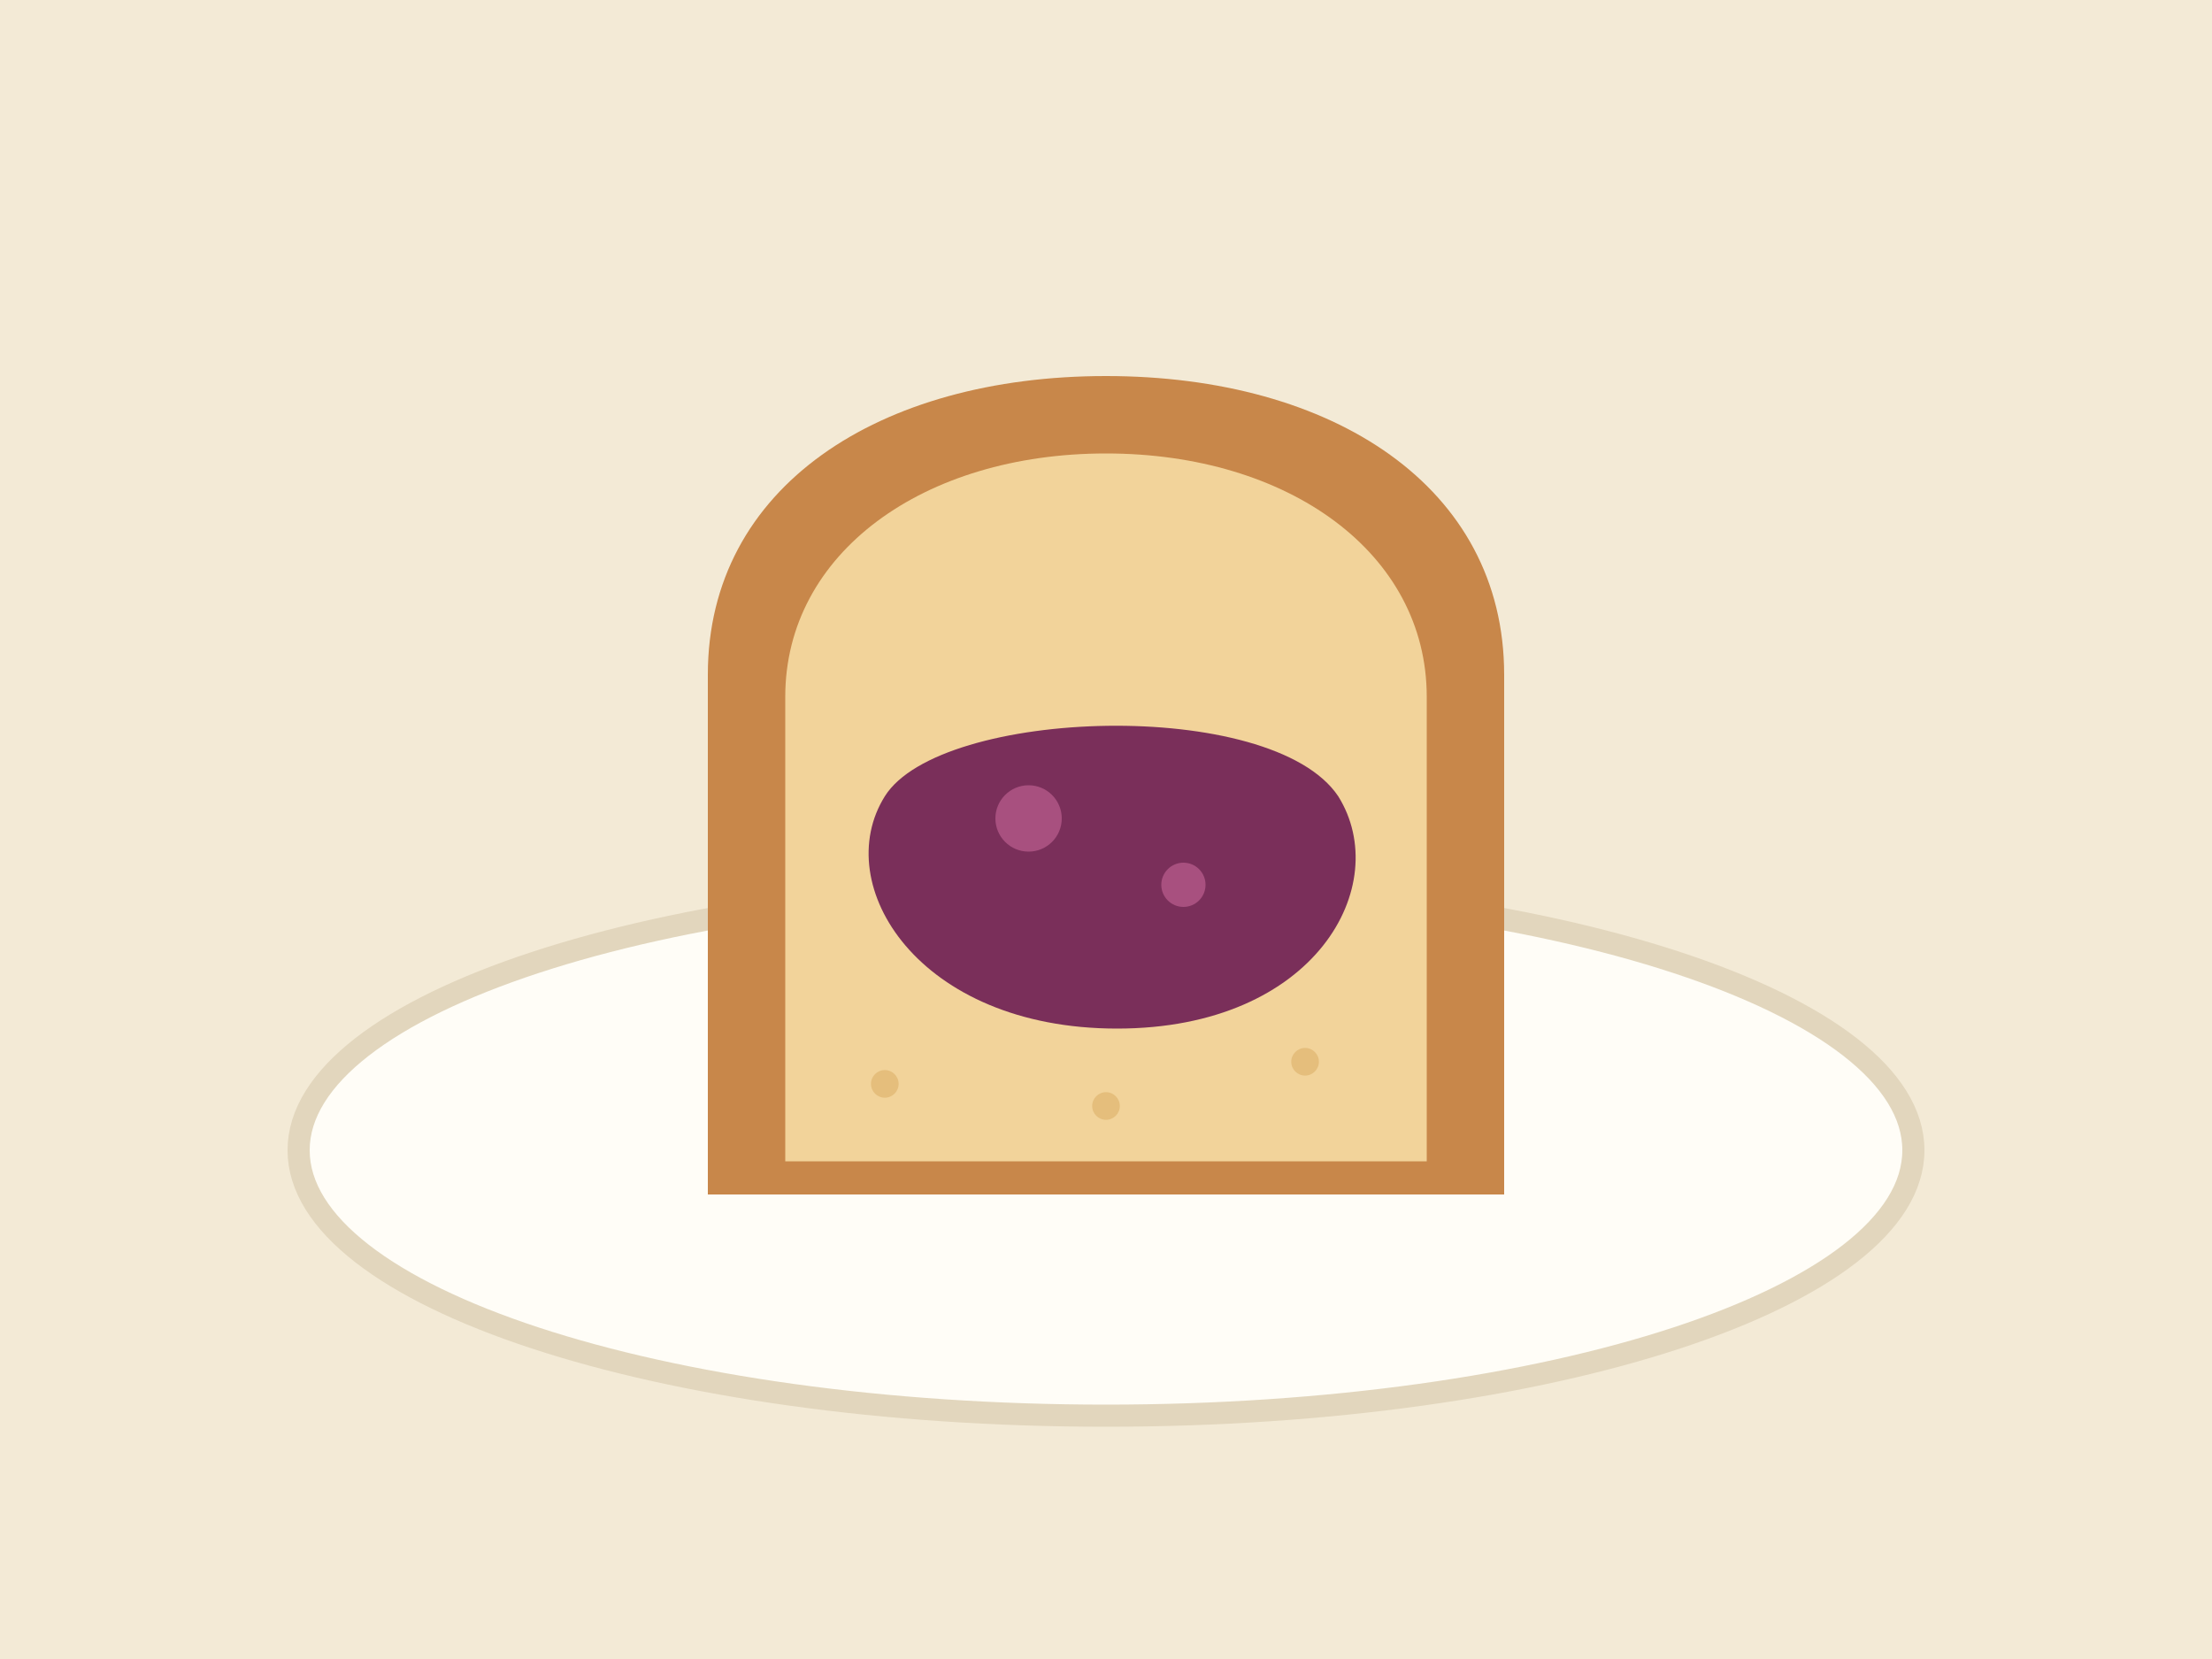
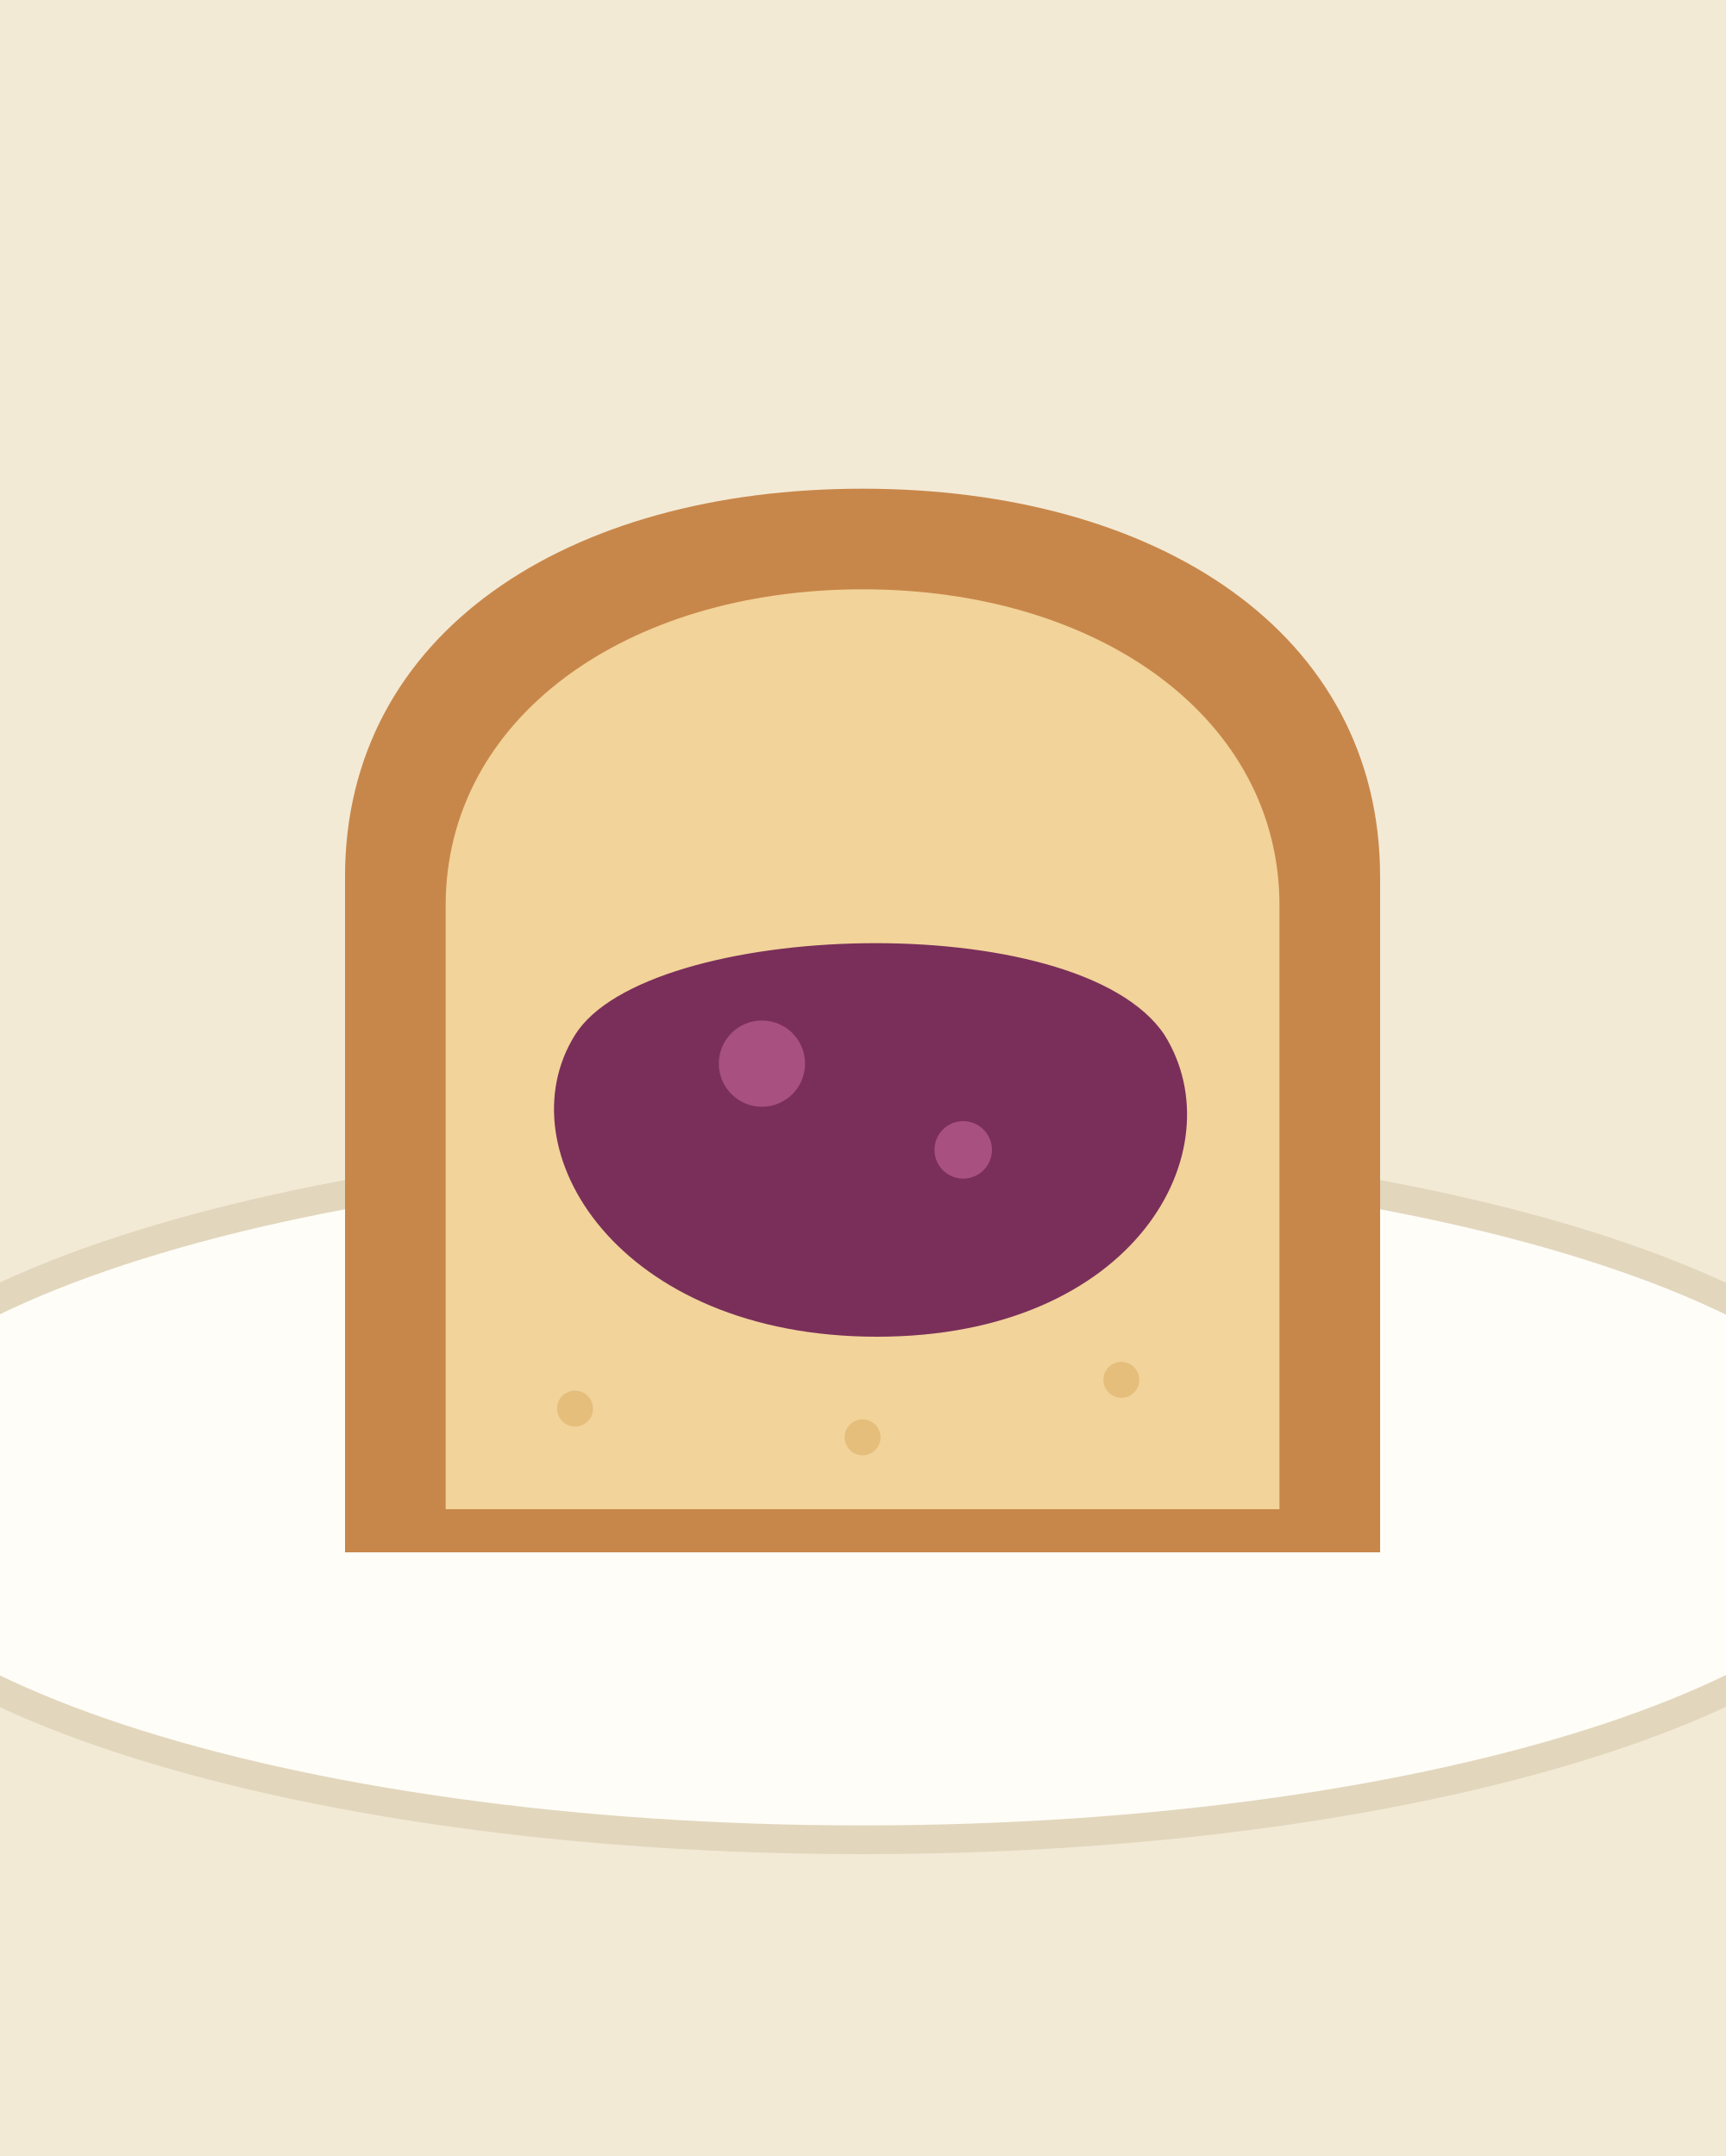
- <svg xmlns="http://www.w3.org/2000/svg" viewBox="0 0 400 300">
+ <svg xmlns="http://www.w3.org/2000/svg" viewBox="80 0 240 300">
  <rect width="400" height="300" fill="#f3ead6" />
  <ellipse cx="200" cy="208" rx="146" ry="48" fill="#fffdf7" stroke="#e2d6bd" stroke-width="4" />
  <path d="M128 216V122c0-34 31-54 72-54s72 20 72 54v94z" fill="#c8874a" />
  <path d="M142 210V126c0-26 25-44 58-44s58 18 58 44v84z" fill="#f2d39a" />
  <path d="M160 144c10-16 70-18 82 0 10 16-4 42-40 42s-52-26-42-42z" fill="#7a2f5a" />
  <circle cx="186" cy="148" r="6" fill="#a8507f" />
  <circle cx="214" cy="160" r="4" fill="#a8507f" />
  <g fill="#e5be7c">
    <circle cx="160" cy="196" r="2.5" />
    <circle cx="236" cy="192" r="2.5" />
    <circle cx="200" cy="200" r="2.5" />
  </g>
</svg>
